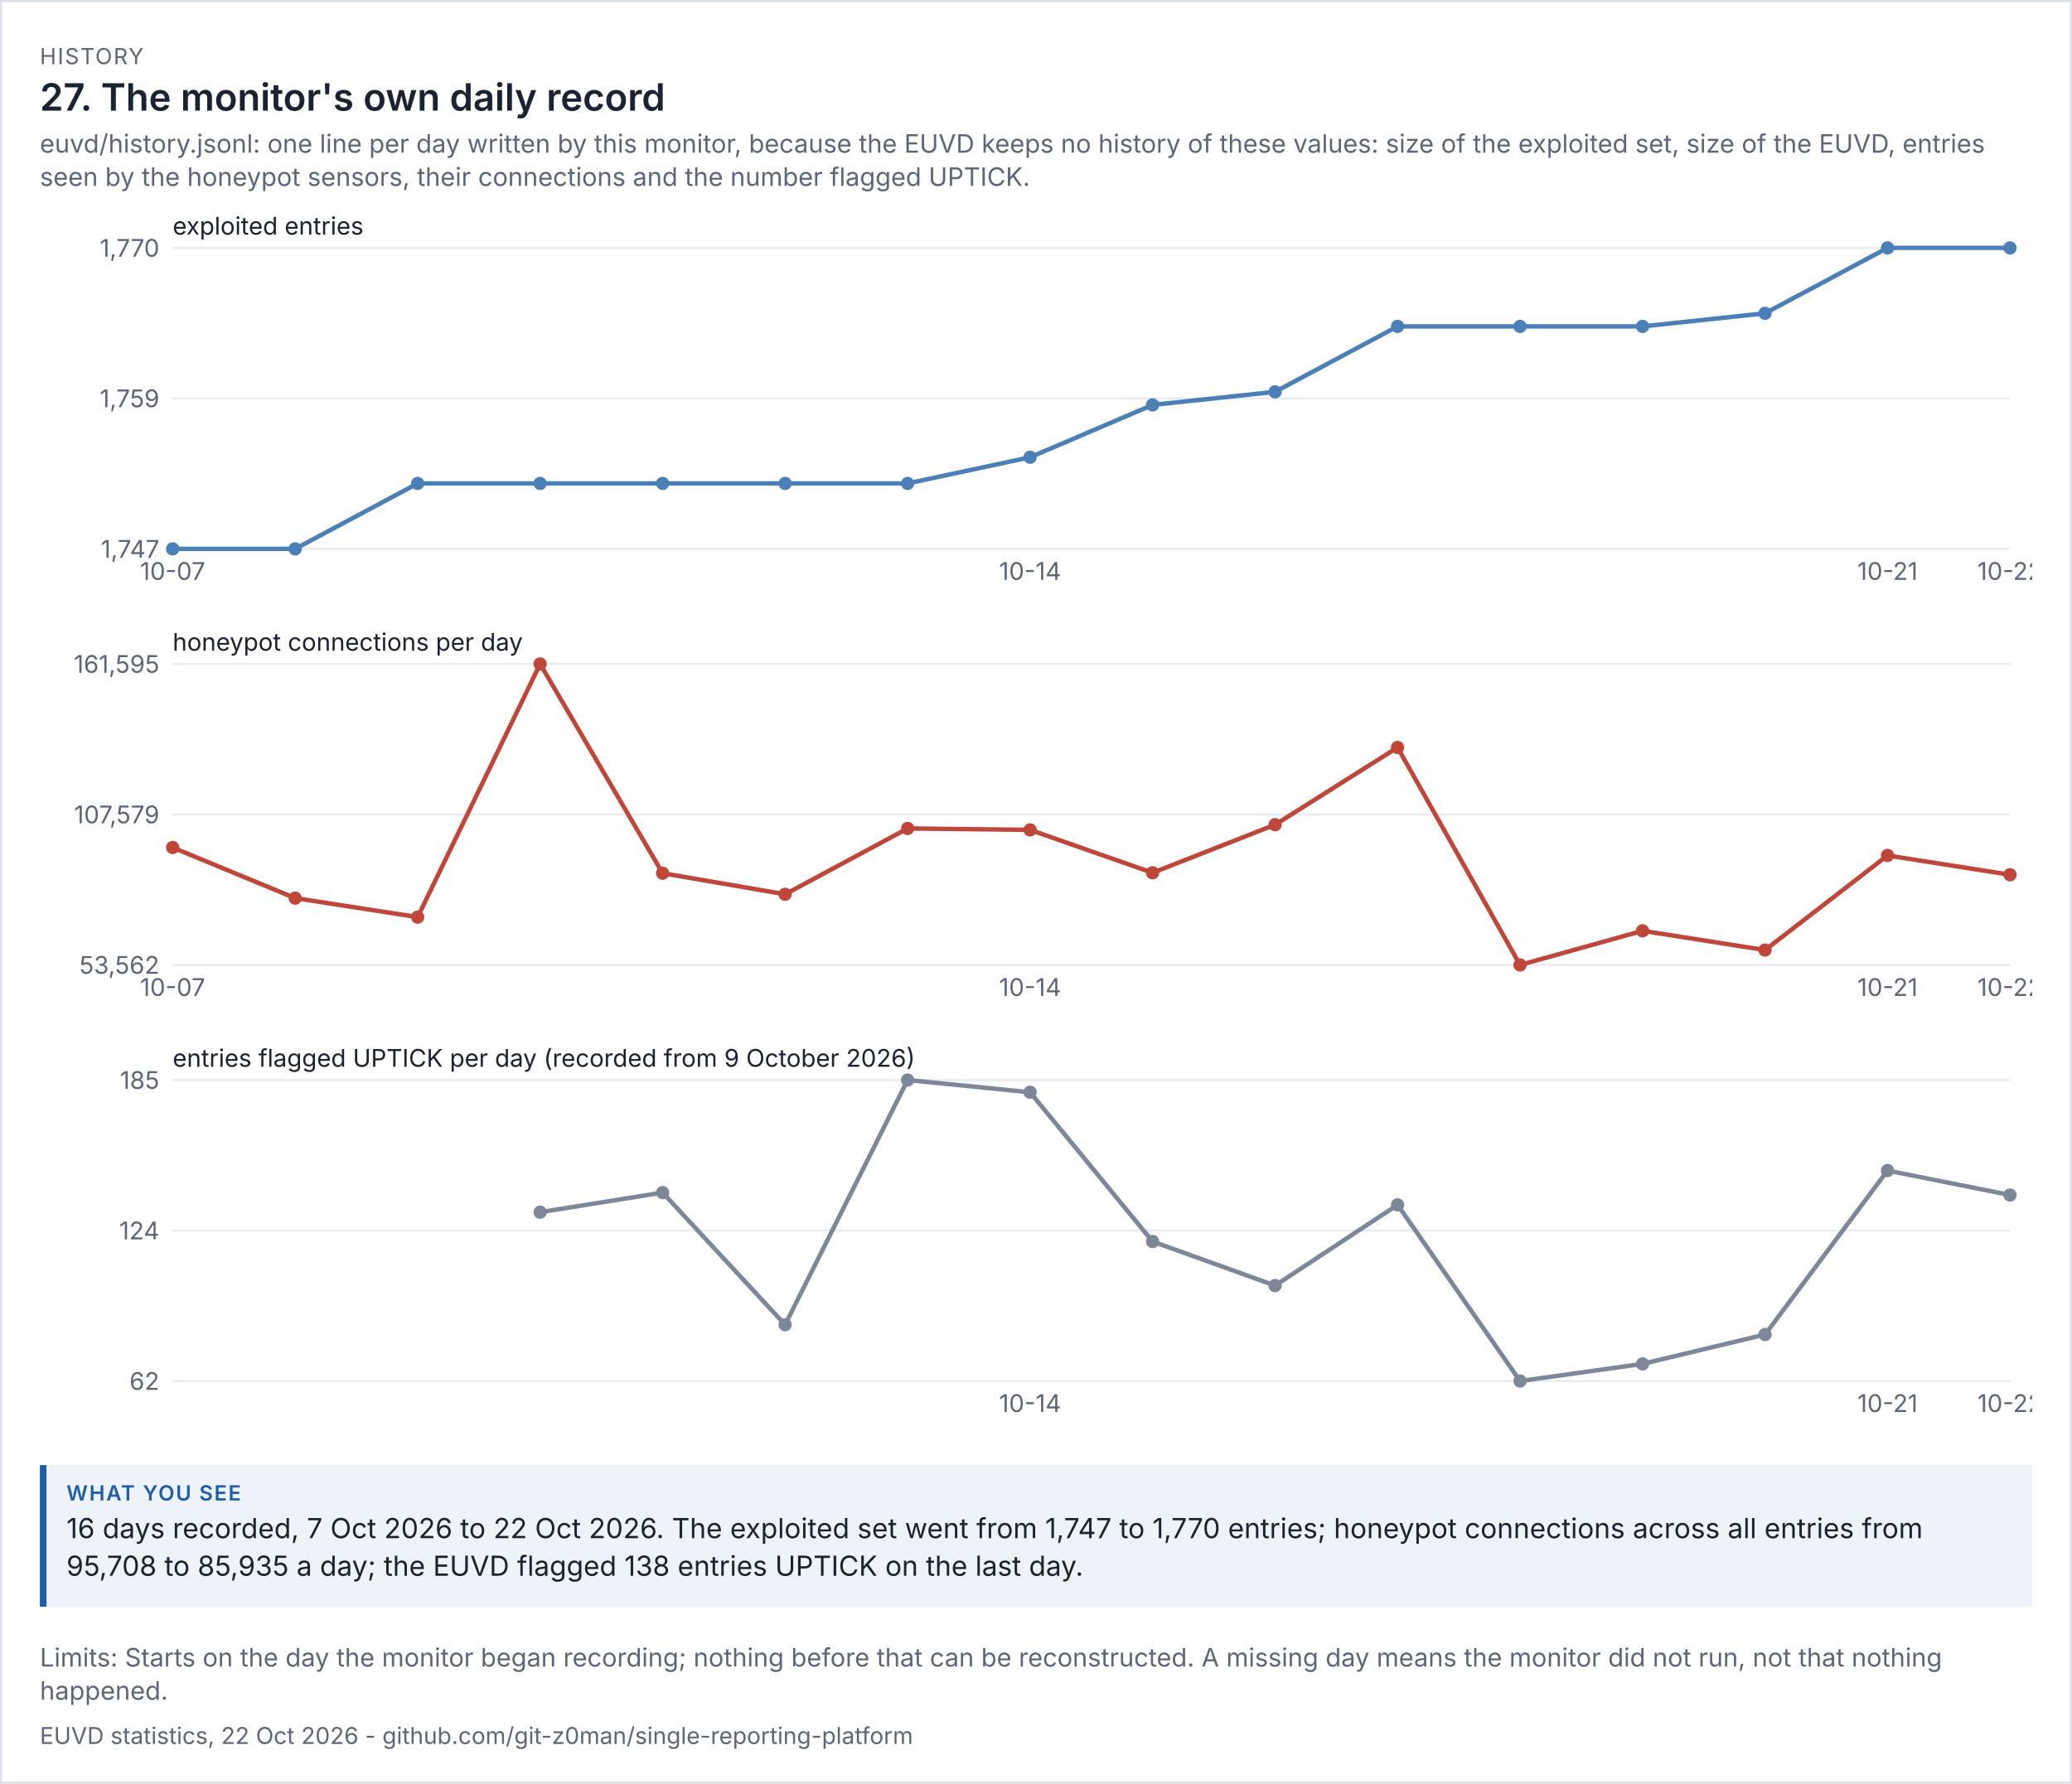
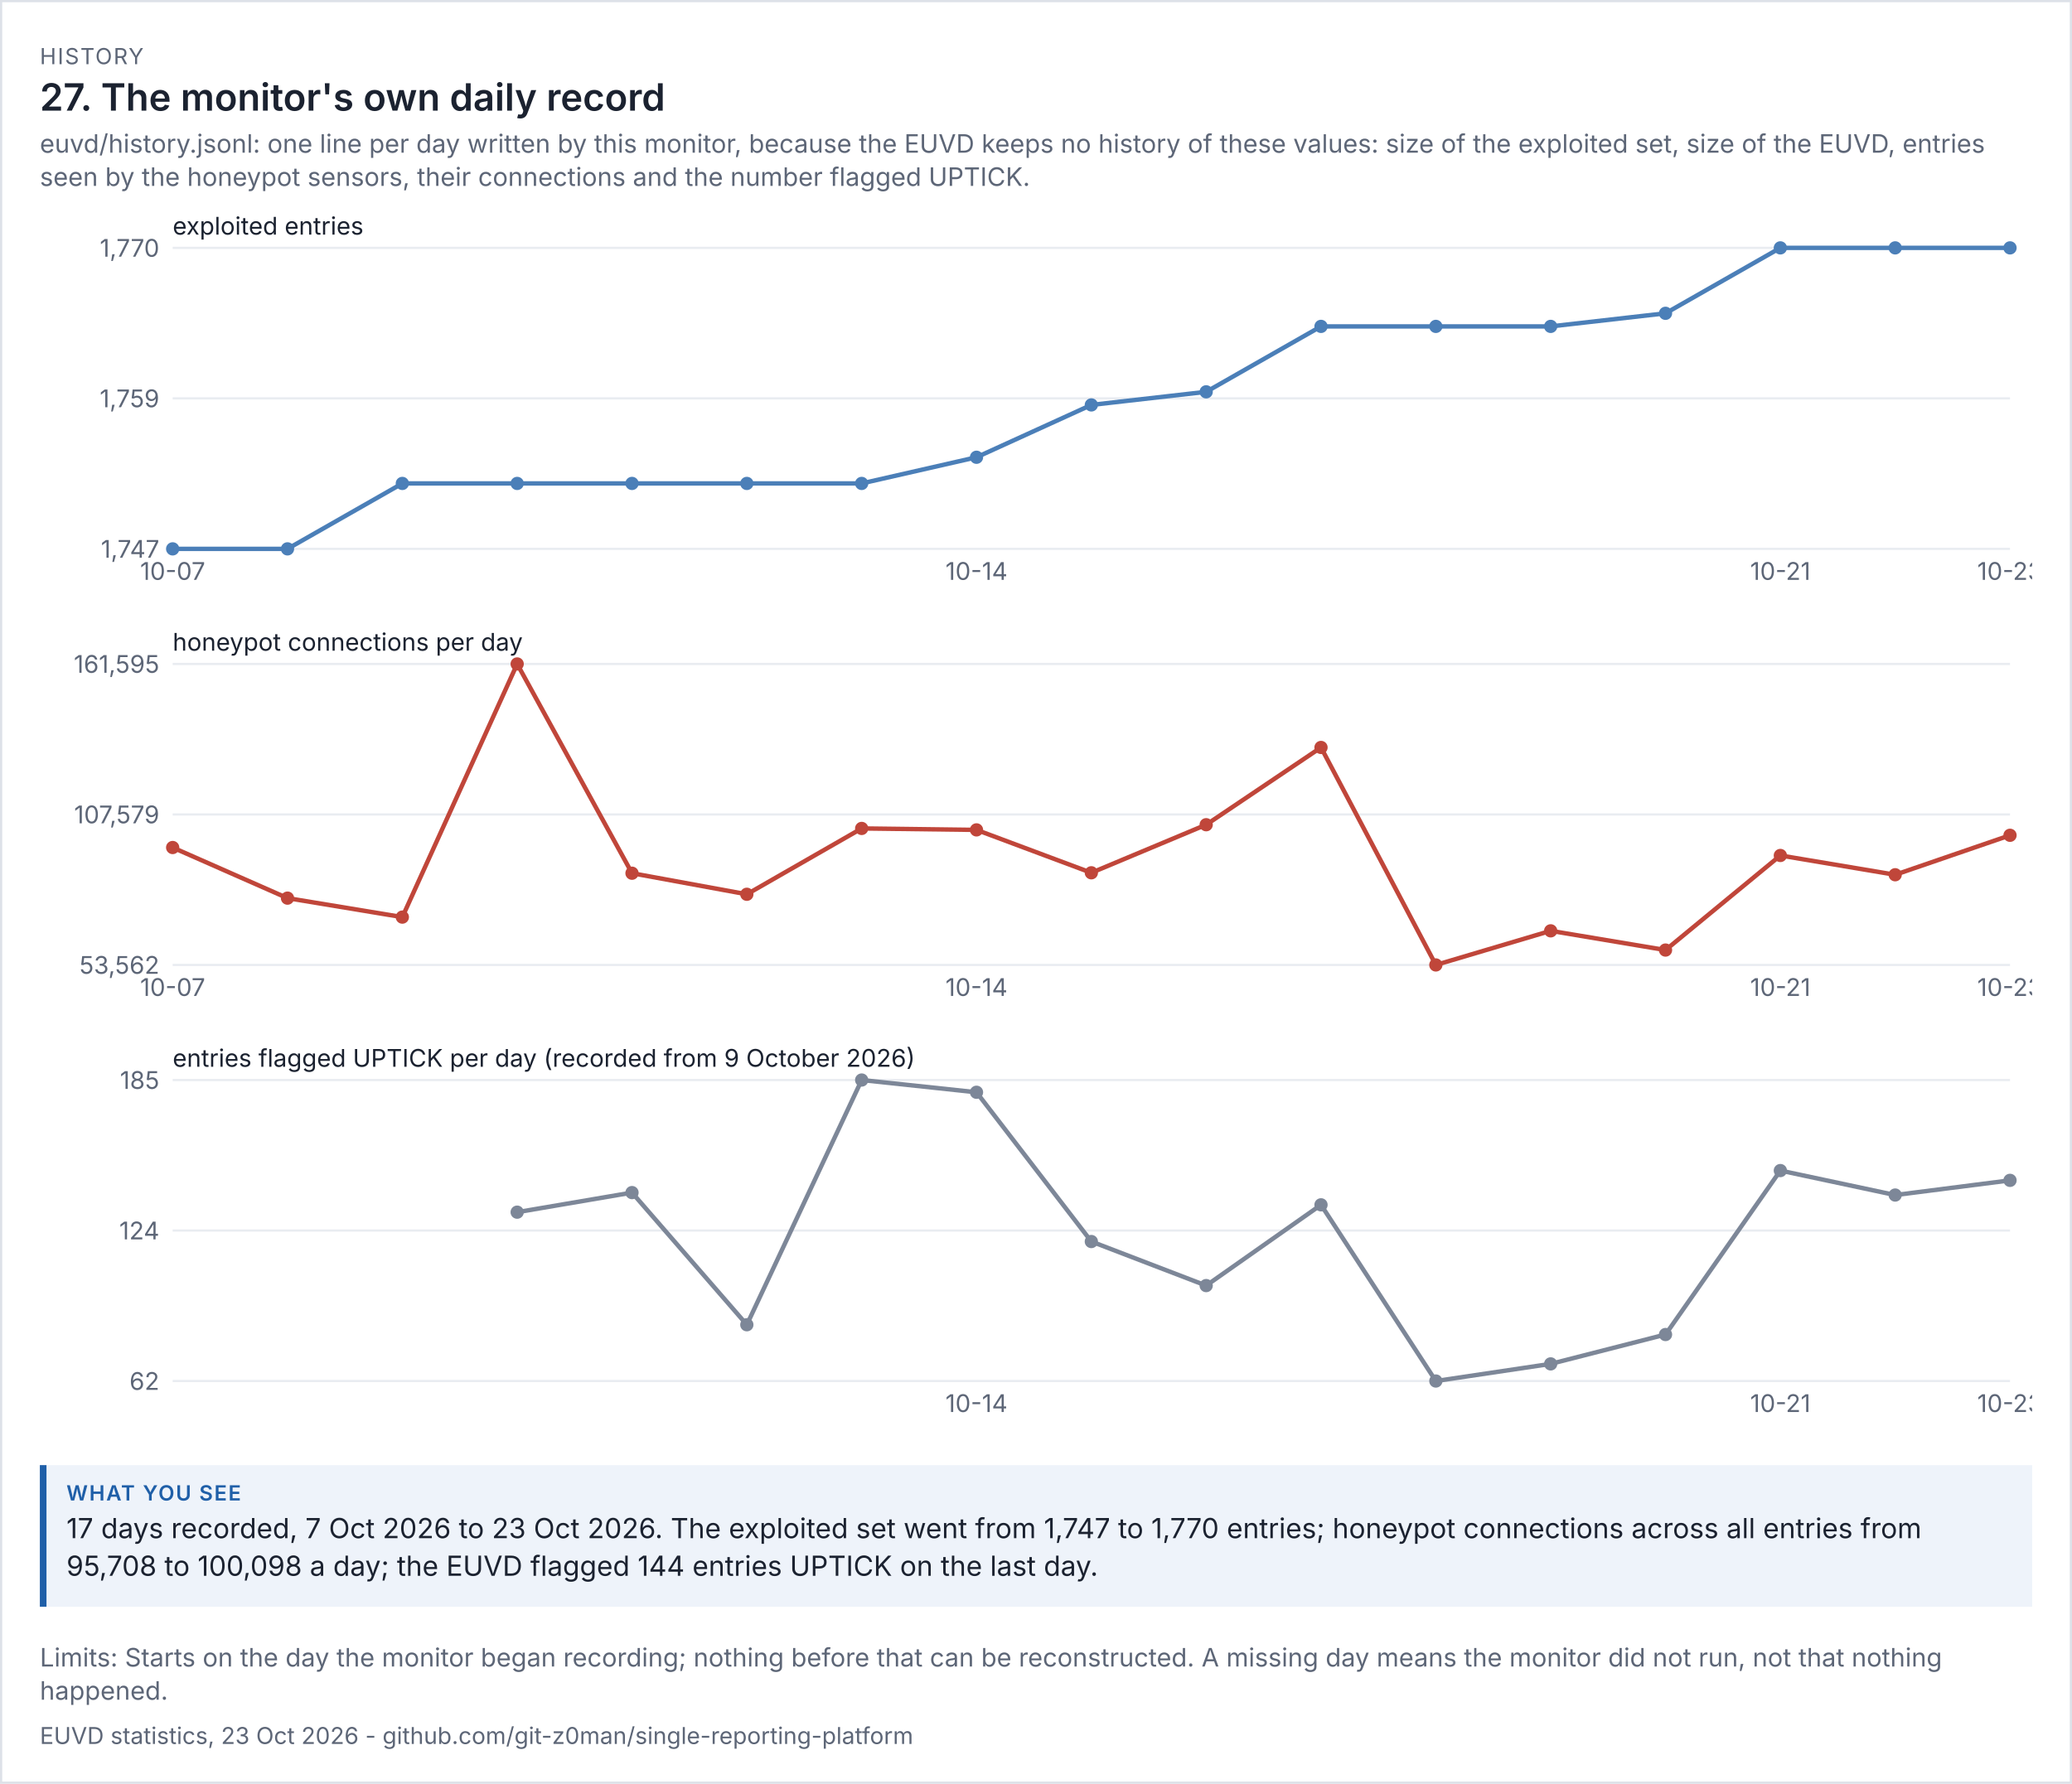
<svg xmlns="http://www.w3.org/2000/svg" viewBox="0 0 936 806" width="936" height="806" font-family="system-ui,-apple-system,'Segoe UI',sans-serif">
  <rect width="100%" height="100%" fill="#ffffff" />
  <rect x="0.5" y="0.5" width="935" height="805" fill="none" stroke="#dde1e8" />
  <text x="18" y="29" font-size="10" letter-spacing="0.6" fill="#5d6677">HISTORY</text>
  <text x="18" y="50" font-size="17" fill="#1b2230" font-weight="600">27. The monitor's own daily record</text>
  <text x="18" y="69" font-size="11.5" fill="#5d6677">euvd/history.jsonl: one line per day written by this monitor, because the EUVD keeps no history of these values: size of the exploited set, size of the EUVD, entries</text>
  <text x="18" y="84" font-size="11.5" fill="#5d6677">seen by the honeypot sensors, their connections and the number flagged UPTICK.</text>
  <g transform="translate(18,94) scale(1)" font-size="11">
    <svg viewBox="0 0 900 180" role="img" width="900" height="180">
      <g>
        <line x1="60" x2="890" y1="154" y2="154" stroke="rgb(233, 236, 241)" />
        <text x="54" y="158" text-anchor="end" fill="rgb(93, 102, 119)">1,747</text>
        <line x1="60" x2="890" y1="86" y2="86" stroke="rgb(233, 236, 241)" />
        <text x="54" y="90" text-anchor="end" fill="rgb(93, 102, 119)">1,759</text>
        <line x1="60" x2="890" y1="18" y2="18" stroke="rgb(233, 236, 241)" />
        <text x="54" y="22" text-anchor="end" fill="rgb(93, 102, 119)">1,770</text>
        <text x="60" y="12" class="t" fill="rgb(27, 34, 48)">exploited entries</text>
-         <polyline points="60,154 115.333,154 170.667,124.435 226,124.435 281.333,124.435 336.667,124.435 392,124.435 447.333,112.609 502.667,88.957 558,83.043 613.333,53.478 668.667,53.478 724,53.478 779.333,47.565 834.667,18 890,18" fill="none" stroke="rgb(75, 127, 184)" stroke-width="2" />
+         <polyline points="60,154 111.875,154 163.75,124.435 215.625,124.435 267.5,124.435 319.375,124.435 371.25,124.435 423.125,112.609 475,88.957 526.875,83.043 578.75,53.478 630.625,53.478 682.5,53.478 734.375,47.565 786.25,18 838.125,18 890,18" fill="none" stroke="rgb(75, 127, 184)" stroke-width="2" />
        <circle cx="60" cy="154" r="3" fill="rgb(75, 127, 184)" />
        <text x="60" y="168" text-anchor="middle" fill="rgb(93, 102, 119)">10-07</text>
-         <circle cx="115.333" cy="154" r="3" fill="rgb(75, 127, 184)" />
-         <circle cx="170.667" cy="124.435" r="3" fill="rgb(75, 127, 184)" />
-         <circle cx="226" cy="124.435" r="3" fill="rgb(75, 127, 184)" />
-         <circle cx="281.333" cy="124.435" r="3" fill="rgb(75, 127, 184)" />
-         <circle cx="336.667" cy="124.435" r="3" fill="rgb(75, 127, 184)" />
-         <circle cx="392" cy="124.435" r="3" fill="rgb(75, 127, 184)" />
-         <circle cx="447.333" cy="112.609" r="3" fill="rgb(75, 127, 184)" />
-         <text x="447.333" y="168" text-anchor="middle" fill="rgb(93, 102, 119)">10-14</text>
-         <circle cx="502.667" cy="88.957" r="3" fill="rgb(75, 127, 184)" />
-         <circle cx="558" cy="83.043" r="3" fill="rgb(75, 127, 184)" />
-         <circle cx="613.333" cy="53.478" r="3" fill="rgb(75, 127, 184)" />
-         <circle cx="668.667" cy="53.478" r="3" fill="rgb(75, 127, 184)" />
-         <circle cx="724" cy="53.478" r="3" fill="rgb(75, 127, 184)" />
-         <circle cx="779.333" cy="47.565" r="3" fill="rgb(75, 127, 184)" />
-         <circle cx="834.667" cy="18" r="3" fill="rgb(75, 127, 184)" />
-         <text x="834.667" y="168" text-anchor="middle" fill="rgb(93, 102, 119)">10-21</text>
+         <circle cx="111.875" cy="154" r="3" fill="rgb(75, 127, 184)" />
+         <circle cx="163.75" cy="124.435" r="3" fill="rgb(75, 127, 184)" />
+         <circle cx="215.625" cy="124.435" r="3" fill="rgb(75, 127, 184)" />
+         <circle cx="267.5" cy="124.435" r="3" fill="rgb(75, 127, 184)" />
+         <circle cx="319.375" cy="124.435" r="3" fill="rgb(75, 127, 184)" />
+         <circle cx="371.25" cy="124.435" r="3" fill="rgb(75, 127, 184)" />
+         <circle cx="423.125" cy="112.609" r="3" fill="rgb(75, 127, 184)" />
+         <text x="423.125" y="168" text-anchor="middle" fill="rgb(93, 102, 119)">10-14</text>
+         <circle cx="475" cy="88.957" r="3" fill="rgb(75, 127, 184)" />
+         <circle cx="526.875" cy="83.043" r="3" fill="rgb(75, 127, 184)" />
+         <circle cx="578.75" cy="53.478" r="3" fill="rgb(75, 127, 184)" />
+         <circle cx="630.625" cy="53.478" r="3" fill="rgb(75, 127, 184)" />
+         <circle cx="682.5" cy="53.478" r="3" fill="rgb(75, 127, 184)" />
+         <circle cx="734.375" cy="47.565" r="3" fill="rgb(75, 127, 184)" />
+         <circle cx="786.25" cy="18" r="3" fill="rgb(75, 127, 184)" />
+         <text x="786.25" y="168" text-anchor="middle" fill="rgb(93, 102, 119)">10-21</text>
+         <circle cx="838.125" cy="18" r="3" fill="rgb(75, 127, 184)" />
        <circle cx="890" cy="18" r="3" fill="rgb(75, 127, 184)" />
-         <text x="890" y="168" text-anchor="middle" fill="rgb(93, 102, 119)">10-22</text>
+         <text x="890" y="168" text-anchor="middle" fill="rgb(93, 102, 119)">10-23</text>
      </g>
    </svg>
  </g>
  <g transform="translate(18,282) scale(1)" font-size="11">
    <svg viewBox="0 0 900 180" role="img" width="900" height="180">
      <g>
        <line x1="60" x2="890" y1="154" y2="154" stroke="rgb(233, 236, 241)" />
        <text x="54" y="158" text-anchor="end" fill="rgb(93, 102, 119)">53,562</text>
        <line x1="60" x2="890" y1="86" y2="86" stroke="rgb(233, 236, 241)" />
        <text x="54" y="90" text-anchor="end" fill="rgb(93, 102, 119)">107,579</text>
        <line x1="60" x2="890" y1="18" y2="18" stroke="rgb(233, 236, 241)" />
        <text x="54" y="22" text-anchor="end" fill="rgb(93, 102, 119)">161,595</text>
        <text x="60" y="12" class="t" fill="rgb(27, 34, 48)">honeypot connections per day</text>
-         <polyline points="60,100.943 115.333,123.811 170.667,132.386 226,18 281.333,112.554 336.667,122.07 392,92.32 447.333,92.975 502.667,112.358 558,90.64 613.333,55.732 668.667,154 724,138.589 779.333,147.273 834.667,104.539 890,113.246" fill="none" stroke="rgb(192, 70, 58)" stroke-width="2" />
+         <polyline points="60,100.943 111.875,123.811 163.75,132.386 215.625,18 267.5,112.554 319.375,122.07 371.25,92.32 423.125,92.975 475,112.358 526.875,90.64 578.75,55.732 630.625,154 682.5,138.589 734.375,147.273 786.25,104.539 838.125,113.246 890,95.417" fill="none" stroke="rgb(192, 70, 58)" stroke-width="2" />
        <circle cx="60" cy="100.943" r="3" fill="rgb(192, 70, 58)" />
        <text x="60" y="168" text-anchor="middle" fill="rgb(93, 102, 119)">10-07</text>
-         <circle cx="115.333" cy="123.811" r="3" fill="rgb(192, 70, 58)" />
-         <circle cx="170.667" cy="132.386" r="3" fill="rgb(192, 70, 58)" />
-         <circle cx="226" cy="18" r="3" fill="rgb(192, 70, 58)" />
-         <circle cx="281.333" cy="112.554" r="3" fill="rgb(192, 70, 58)" />
-         <circle cx="336.667" cy="122.07" r="3" fill="rgb(192, 70, 58)" />
-         <circle cx="392" cy="92.32" r="3" fill="rgb(192, 70, 58)" />
-         <circle cx="447.333" cy="92.975" r="3" fill="rgb(192, 70, 58)" />
-         <text x="447.333" y="168" text-anchor="middle" fill="rgb(93, 102, 119)">10-14</text>
-         <circle cx="502.667" cy="112.358" r="3" fill="rgb(192, 70, 58)" />
-         <circle cx="558" cy="90.64" r="3" fill="rgb(192, 70, 58)" />
-         <circle cx="613.333" cy="55.732" r="3" fill="rgb(192, 70, 58)" />
-         <circle cx="668.667" cy="154" r="3" fill="rgb(192, 70, 58)" />
-         <circle cx="724" cy="138.589" r="3" fill="rgb(192, 70, 58)" />
-         <circle cx="779.333" cy="147.273" r="3" fill="rgb(192, 70, 58)" />
-         <circle cx="834.667" cy="104.539" r="3" fill="rgb(192, 70, 58)" />
-         <text x="834.667" y="168" text-anchor="middle" fill="rgb(93, 102, 119)">10-21</text>
-         <circle cx="890" cy="113.246" r="3" fill="rgb(192, 70, 58)" />
-         <text x="890" y="168" text-anchor="middle" fill="rgb(93, 102, 119)">10-22</text>
+         <circle cx="111.875" cy="123.811" r="3" fill="rgb(192, 70, 58)" />
+         <circle cx="163.75" cy="132.386" r="3" fill="rgb(192, 70, 58)" />
+         <circle cx="215.625" cy="18" r="3" fill="rgb(192, 70, 58)" />
+         <circle cx="267.5" cy="112.554" r="3" fill="rgb(192, 70, 58)" />
+         <circle cx="319.375" cy="122.07" r="3" fill="rgb(192, 70, 58)" />
+         <circle cx="371.25" cy="92.32" r="3" fill="rgb(192, 70, 58)" />
+         <circle cx="423.125" cy="92.975" r="3" fill="rgb(192, 70, 58)" />
+         <text x="423.125" y="168" text-anchor="middle" fill="rgb(93, 102, 119)">10-14</text>
+         <circle cx="475" cy="112.358" r="3" fill="rgb(192, 70, 58)" />
+         <circle cx="526.875" cy="90.64" r="3" fill="rgb(192, 70, 58)" />
+         <circle cx="578.75" cy="55.732" r="3" fill="rgb(192, 70, 58)" />
+         <circle cx="630.625" cy="154" r="3" fill="rgb(192, 70, 58)" />
+         <circle cx="682.5" cy="138.589" r="3" fill="rgb(192, 70, 58)" />
+         <circle cx="734.375" cy="147.273" r="3" fill="rgb(192, 70, 58)" />
+         <circle cx="786.25" cy="104.539" r="3" fill="rgb(192, 70, 58)" />
+         <text x="786.25" y="168" text-anchor="middle" fill="rgb(93, 102, 119)">10-21</text>
+         <circle cx="838.125" cy="113.246" r="3" fill="rgb(192, 70, 58)" />
+         <circle cx="890" cy="95.417" r="3" fill="rgb(192, 70, 58)" />
+         <text x="890" y="168" text-anchor="middle" fill="rgb(93, 102, 119)">10-23</text>
      </g>
    </svg>
  </g>
  <g transform="translate(18,470) scale(1)" font-size="11">
    <svg viewBox="0 0 900 180" role="img" width="900" height="180">
      <g>
        <line x1="60" x2="890" y1="154" y2="154" stroke="rgb(233, 236, 241)" />
        <text x="54" y="158" text-anchor="end" fill="rgb(93, 102, 119)">62</text>
        <line x1="60" x2="890" y1="86" y2="86" stroke="rgb(233, 236, 241)" />
        <text x="54" y="90" text-anchor="end" fill="rgb(93, 102, 119)">124</text>
        <line x1="60" x2="890" y1="18" y2="18" stroke="rgb(233, 236, 241)" />
        <text x="54" y="22" text-anchor="end" fill="rgb(93, 102, 119)">185</text>
        <text x="60" y="12" class="t" fill="rgb(27, 34, 48)">entries flagged UPTICK per day (recorded from 9 October 2026)</text>
-         <polyline points="226,77.707 281.333,68.862 336.667,128.569 392,18 447.333,23.528 502.667,90.976 558,110.878 613.333,74.39 668.667,154 724,146.26 779.333,132.992 834.667,58.911 890,69.967" fill="none" stroke="rgb(125, 135, 152)" stroke-width="2" />
-         <circle cx="226" cy="77.707" r="3" fill="rgb(125, 135, 152)" />
-         <circle cx="281.333" cy="68.862" r="3" fill="rgb(125, 135, 152)" />
-         <circle cx="336.667" cy="128.569" r="3" fill="rgb(125, 135, 152)" />
-         <circle cx="392" cy="18" r="3" fill="rgb(125, 135, 152)" />
-         <circle cx="447.333" cy="23.528" r="3" fill="rgb(125, 135, 152)" />
-         <text x="447.333" y="168" text-anchor="middle" fill="rgb(93, 102, 119)">10-14</text>
-         <circle cx="502.667" cy="90.976" r="3" fill="rgb(125, 135, 152)" />
-         <circle cx="558" cy="110.878" r="3" fill="rgb(125, 135, 152)" />
-         <circle cx="613.333" cy="74.39" r="3" fill="rgb(125, 135, 152)" />
-         <circle cx="668.667" cy="154" r="3" fill="rgb(125, 135, 152)" />
-         <circle cx="724" cy="146.26" r="3" fill="rgb(125, 135, 152)" />
-         <circle cx="779.333" cy="132.992" r="3" fill="rgb(125, 135, 152)" />
-         <circle cx="834.667" cy="58.911" r="3" fill="rgb(125, 135, 152)" />
-         <text x="834.667" y="168" text-anchor="middle" fill="rgb(93, 102, 119)">10-21</text>
-         <circle cx="890" cy="69.967" r="3" fill="rgb(125, 135, 152)" />
-         <text x="890" y="168" text-anchor="middle" fill="rgb(93, 102, 119)">10-22</text>
+         <polyline points="215.625,77.707 267.5,68.862 319.375,128.569 371.25,18 423.125,23.528 475,90.976 526.875,110.878 578.75,74.39 630.625,154 682.5,146.26 734.375,132.992 786.25,58.911 838.125,69.967 890,63.333" fill="none" stroke="rgb(125, 135, 152)" stroke-width="2" />
+         <circle cx="215.625" cy="77.707" r="3" fill="rgb(125, 135, 152)" />
+         <circle cx="267.5" cy="68.862" r="3" fill="rgb(125, 135, 152)" />
+         <circle cx="319.375" cy="128.569" r="3" fill="rgb(125, 135, 152)" />
+         <circle cx="371.25" cy="18" r="3" fill="rgb(125, 135, 152)" />
+         <circle cx="423.125" cy="23.528" r="3" fill="rgb(125, 135, 152)" />
+         <text x="423.125" y="168" text-anchor="middle" fill="rgb(93, 102, 119)">10-14</text>
+         <circle cx="475" cy="90.976" r="3" fill="rgb(125, 135, 152)" />
+         <circle cx="526.875" cy="110.878" r="3" fill="rgb(125, 135, 152)" />
+         <circle cx="578.75" cy="74.39" r="3" fill="rgb(125, 135, 152)" />
+         <circle cx="630.625" cy="154" r="3" fill="rgb(125, 135, 152)" />
+         <circle cx="682.5" cy="146.26" r="3" fill="rgb(125, 135, 152)" />
+         <circle cx="734.375" cy="132.992" r="3" fill="rgb(125, 135, 152)" />
+         <circle cx="786.25" cy="58.911" r="3" fill="rgb(125, 135, 152)" />
+         <text x="786.25" y="168" text-anchor="middle" fill="rgb(93, 102, 119)">10-21</text>
+         <circle cx="838.125" cy="69.967" r="3" fill="rgb(125, 135, 152)" />
+         <circle cx="890" cy="63.333" r="3" fill="rgb(125, 135, 152)" />
+         <text x="890" y="168" text-anchor="middle" fill="rgb(93, 102, 119)">10-23</text>
      </g>
    </svg>
  </g>
  <rect x="18" y="662" width="900" height="64" fill="#eef3fa" />
  <rect x="18" y="662" width="3" height="64" fill="#1f5fa8" />
  <text x="30" y="678" font-size="9.5" letter-spacing="0.6" font-weight="600" fill="#1f5fa8">WHAT YOU SEE</text>
-   <text x="30" y="695" font-size="12.5" fill="#1b2230">16 days recorded, 7 Oct 2026 to 22 Oct 2026. The exploited set went from 1,747 to 1,770 entries; honeypot connections across all entries from</text>
-   <text x="30" y="712" font-size="12.5" fill="#1b2230">95,708 to 85,935 a day; the EUVD flagged 138 entries UPTICK on the last day.</text>
+   <text x="30" y="695" font-size="12.5" fill="#1b2230">17 days recorded, 7 Oct 2026 to 23 Oct 2026. The exploited set went from 1,747 to 1,770 entries; honeypot connections across all entries from</text>
+   <text x="30" y="712" font-size="12.5" fill="#1b2230">95,708 to 100,098 a day; the EUVD flagged 144 entries UPTICK on the last day.</text>
  <text x="18" y="753" font-size="11.5" fill="#5d6677">Limits: Starts on the day the monitor began recording; nothing before that can be reconstructed. A missing day means the monitor did not run, not that nothing</text>
  <text x="18" y="768" font-size="11.5" fill="#5d6677">happened.</text>
-   <text x="18" y="788" font-size="10.5" fill="#5d6677">EUVD statistics, 22 Oct 2026 - github.com/git-z0man/single-reporting-platform</text>
+   <text x="18" y="788" font-size="10.5" fill="#5d6677">EUVD statistics, 23 Oct 2026 - github.com/git-z0man/single-reporting-platform</text>
</svg>
